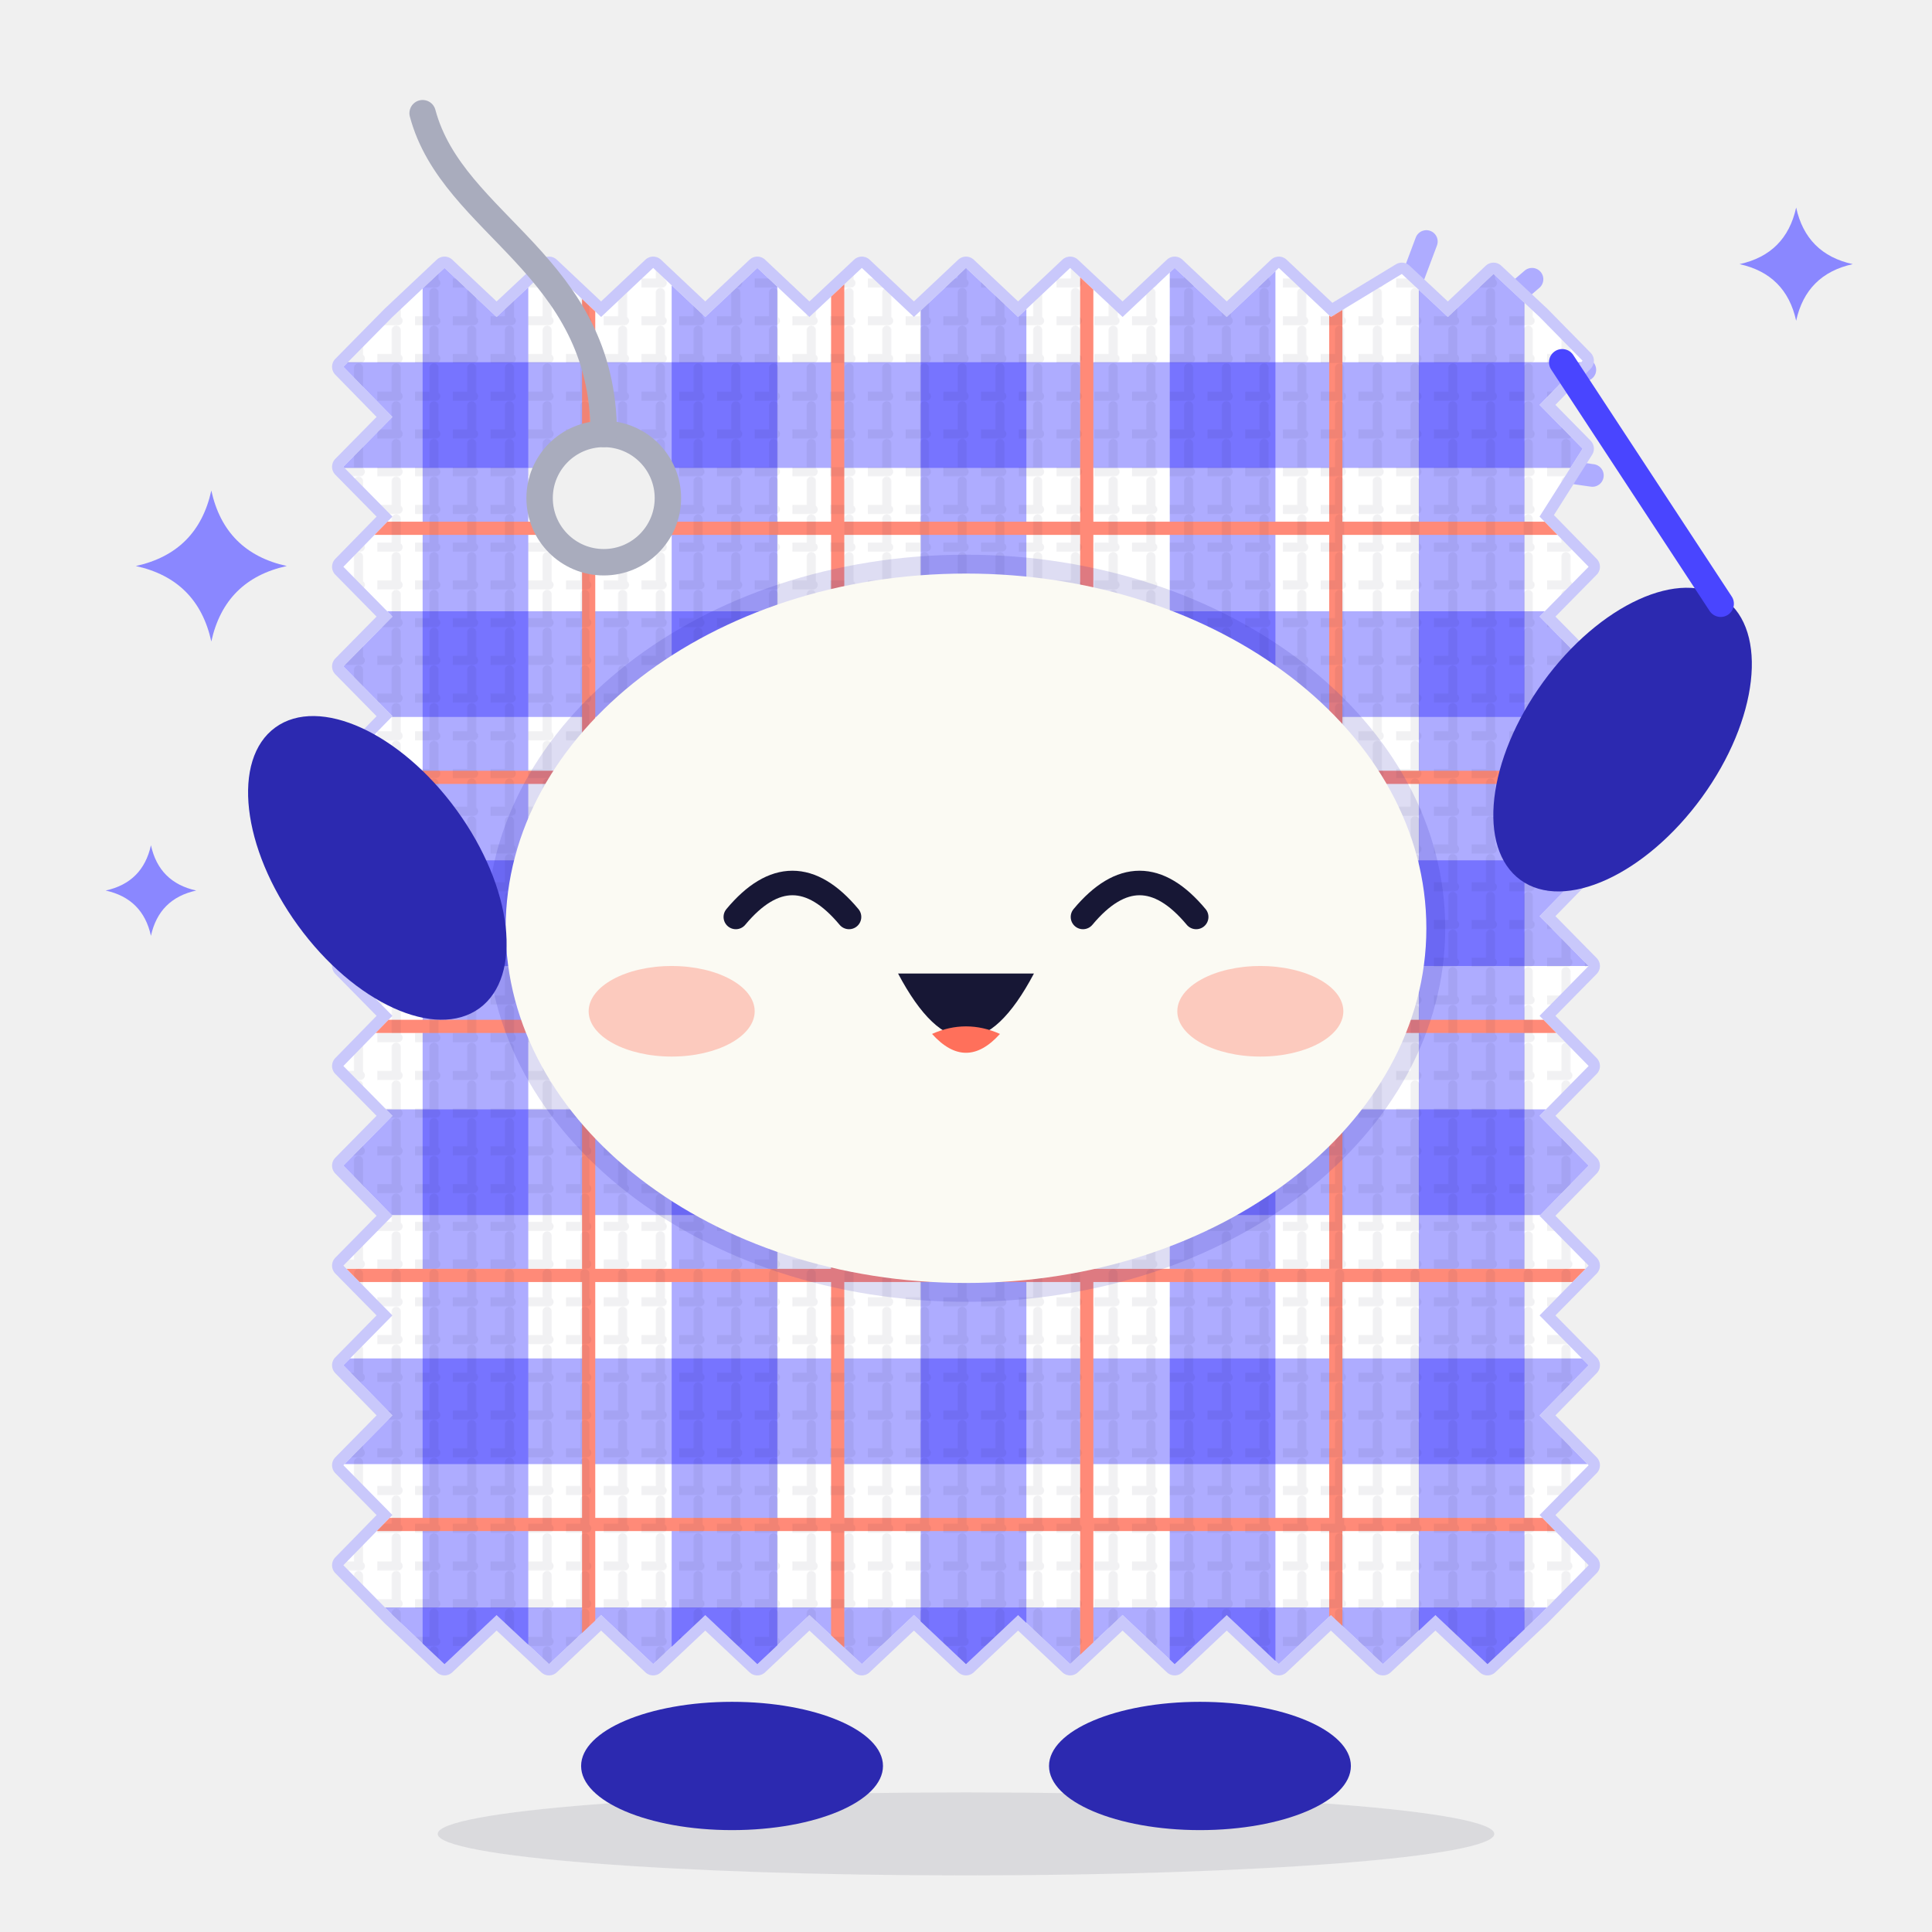
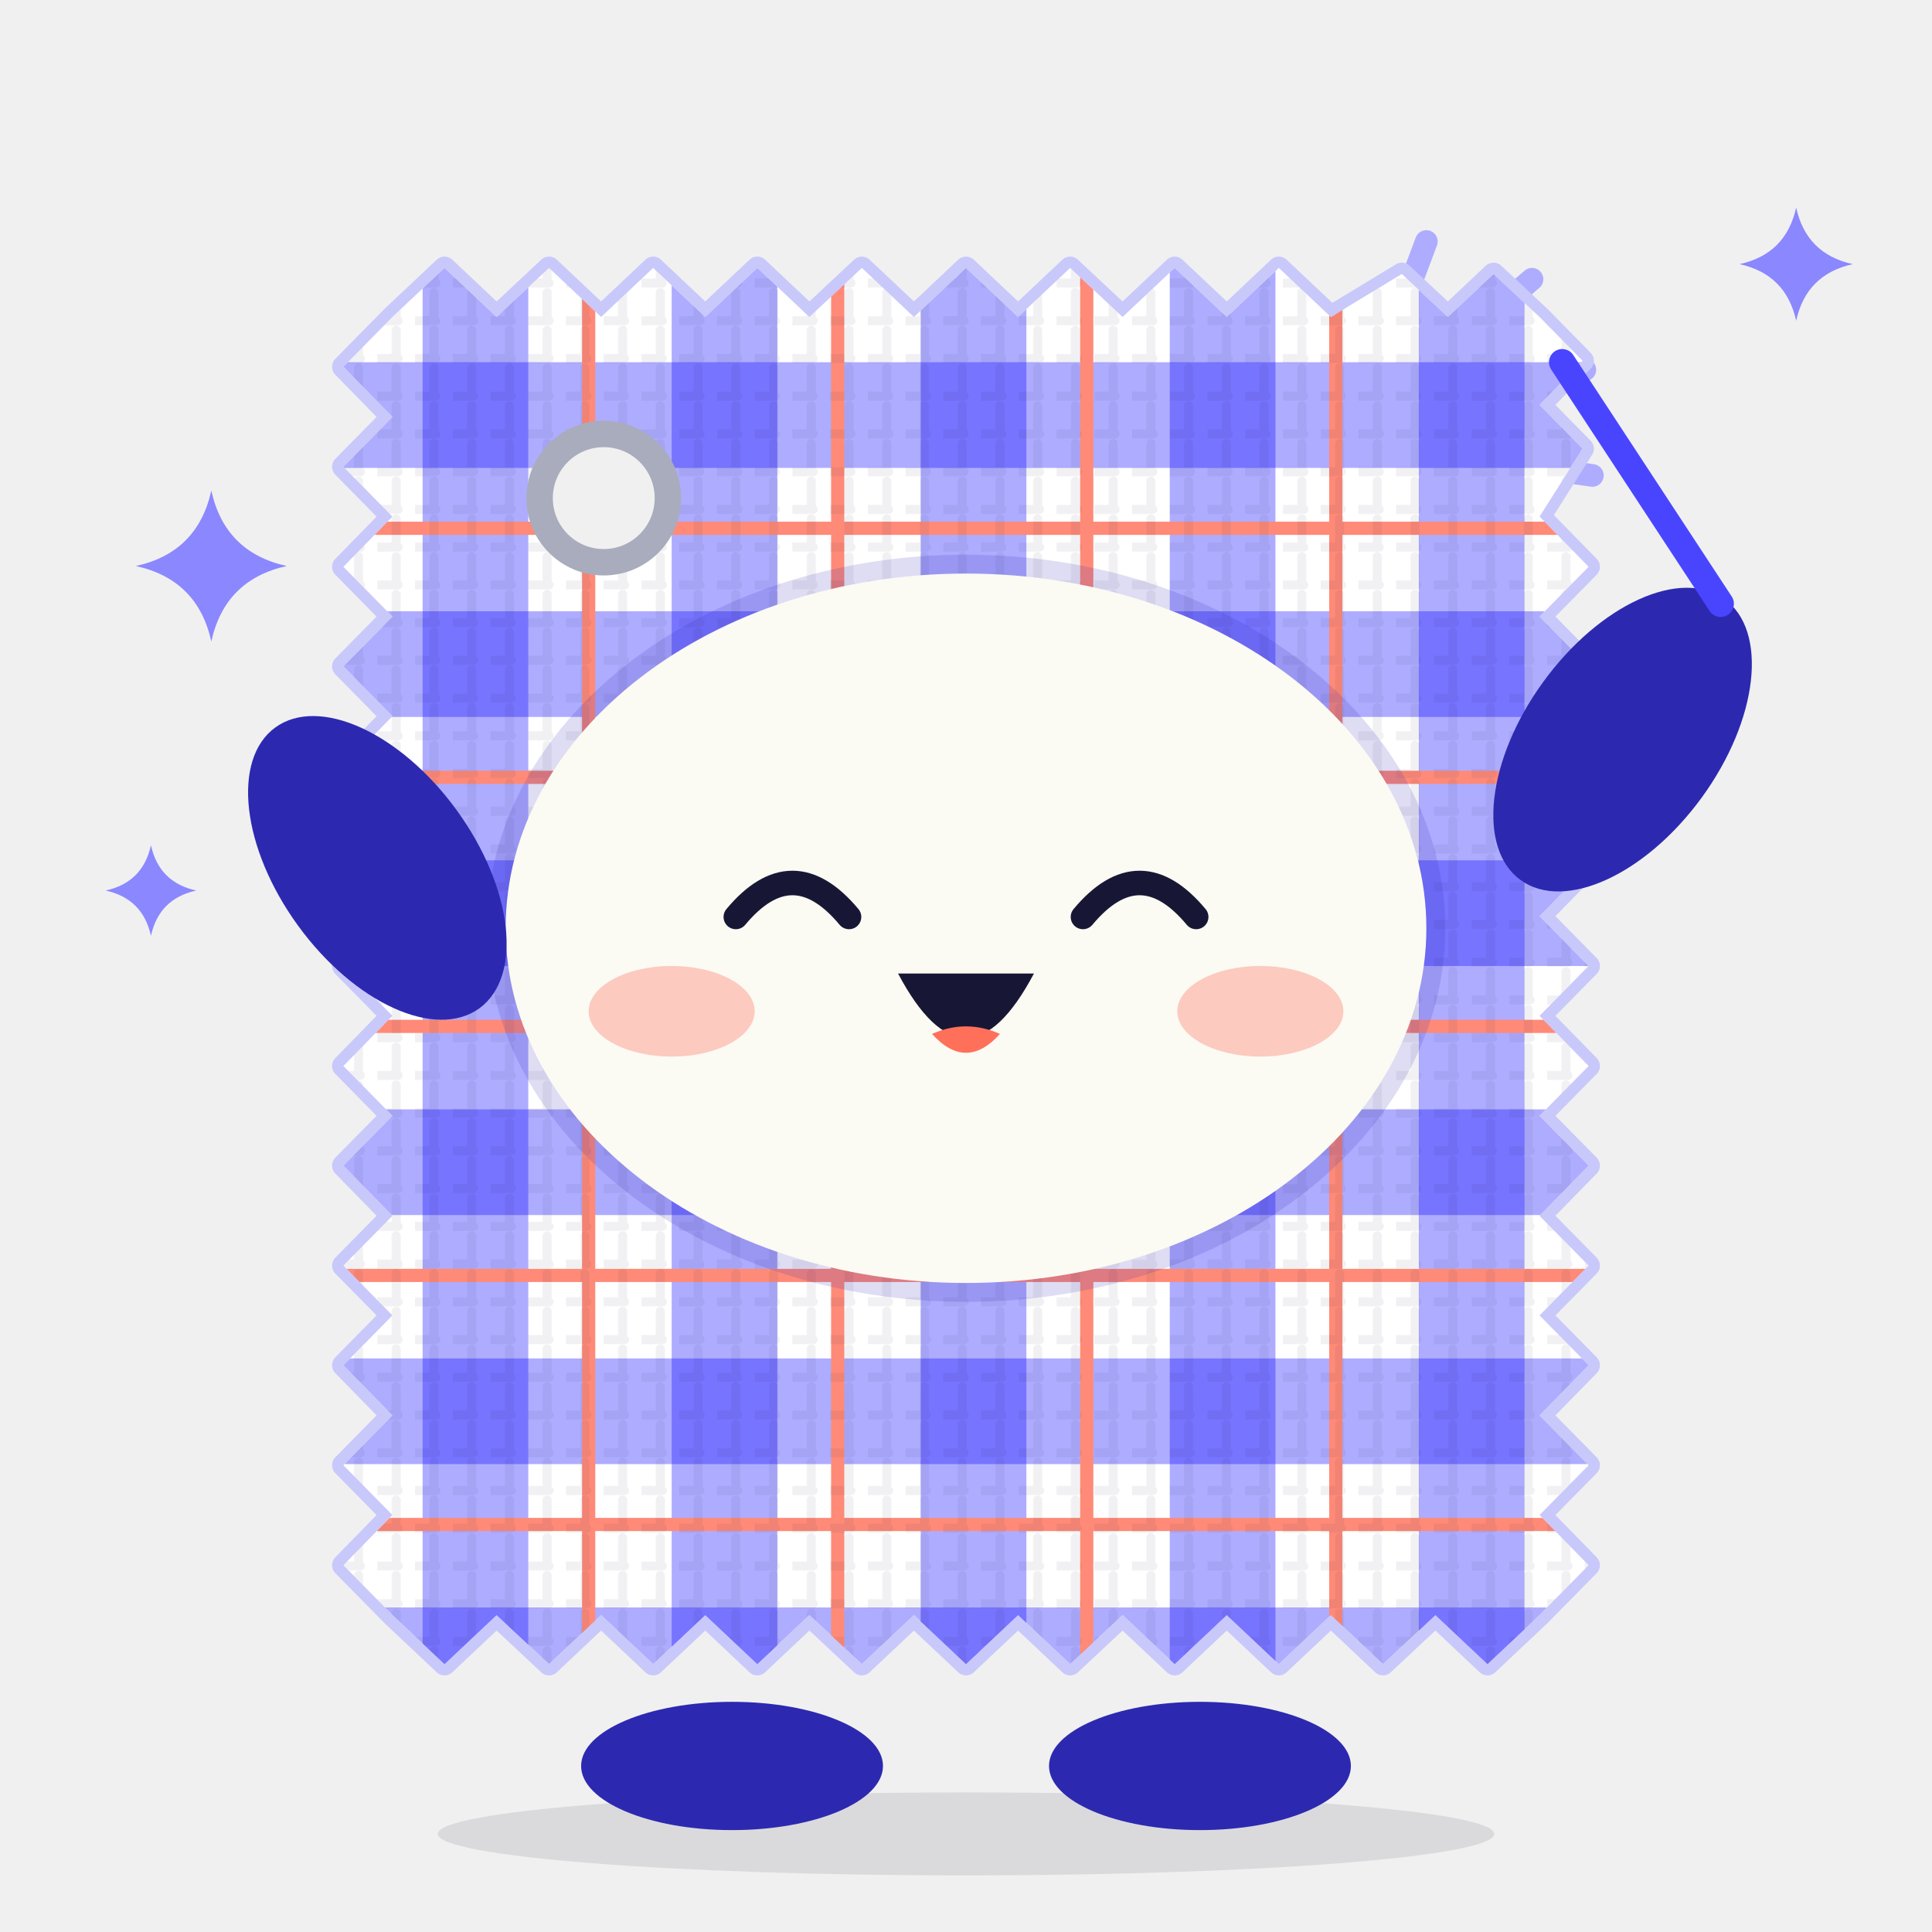
<svg xmlns="http://www.w3.org/2000/svg" viewBox="0 0 512 512" width="512" height="512">
  <style>
.rig{transform-box:view-box;transform-origin:256px 486px;animation:breath 3.6s ease-in-out infinite}
@keyframes breath{0%,100%{transform:scale(1,1)}50%{transform:scale(.99,1.022)}}
.shadow{transform-box:view-box;transform-origin:256px 486px;animation:shadowb 3.6s ease-in-out infinite}
@keyframes shadowb{50%{transform:scaleX(.97)}}
.eyes{transform-box:fill-box;transform-origin:center;animation:blink 4.2s infinite}
@keyframes blink{0%,93%,100%{transform:scaleY(1)}96%{transform:scaleY(.12)}}
.strand{transform-box:view-box;animation:flutter 2.6s ease-in-out infinite}
@keyframes flutter{0%,100%{transform:rotate(0)}30%{transform:rotate(16deg)}60%{transform:rotate(-7deg)}}
.cord{transform-box:view-box;transform-origin:160px 116px;animation:cord 3.4s ease-in-out infinite}
@keyframes cord{0%,100%{transform:rotate(-5deg)}50%{transform:rotate(6deg)}}
.head{transform-box:view-box;transform-origin:256px 340px}
.thread{transform-box:view-box;transform-origin:414px 96px}
.arm-l{transform-box:view-box;transform-origin:134px 300px}
.arm-r{transform-box:view-box;transform-origin:406px 250px}
.pop{transform-box:fill-box;transform-origin:center}
@media (prefers-reduced-motion:reduce){*{animation:none!important}}
.rig{animation:hop 1.8s ease-in-out infinite}@keyframes hop{0%,100%{transform:translateY(0) scale(1,1)}14%{transform:translateY(0) scale(1.07,.9)}32%{transform:translateY(-34px) scale(.95,1.07)}44%{transform:translateY(-38px) scale(1,1)}60%{transform:translateY(0) scale(1.08,.9)}72%{transform:translateY(0) scale(.98,1.03)}82%{transform:translateY(0) scale(1,1)}}.shadow{animation:hopshadow 1.8s ease-in-out infinite}@keyframes hopshadow{0%,14%,72%,100%{transform:scaleX(1)}44%{transform:scaleX(.72)}60%{transform:scaleX(1.06)}}.sparkle{animation:spark 1.8s cubic-bezier(.34,1.56,.64,1) infinite}@keyframes spark{0%,20%{transform:scale(0) rotate(0)}38%{transform:scale(1.15) rotate(45deg)}50%{transform:scale(1) rotate(45deg)}75%{transform:scale(1) rotate(45deg);opacity:1}90%,100%{transform:scale(0) rotate(90deg);opacity:0}}.arm-l{animation:flapl 1.8s ease-in-out infinite}.arm-r{animation:flapr 1.8s ease-in-out infinite}@keyframes flapl{0%,14%,72%,100%{transform:rotate(0)}40%{transform:rotate(14deg)}}@keyframes flapr{0%,14%,72%,100%{transform:rotate(0)}40%{transform:rotate(-14deg)}}.strand{animation:flutter .9s ease-in-out infinite}*{animation:none!important}</style>
  <defs>
    <pattern id="w" width="10" height="10" patternUnits="userSpaceOnUse">
      <path d="M0 5.0H5.5M5.0 0V4.0M5.0 7.5V10" stroke="#171735" stroke-opacity="0.06" stroke-width="2.4" stroke-linecap="round" />
    </pattern>
    <clipPath id="clip">
      <path d="M104.0 84.0 L117.8 71.0 L131.6 84.0 L145.5 71.0 L159.3 84.0 L173.1 71.0 L186.9 84.0 L200.7 71.0 L214.5 84.0 L228.4 71.0 L242.2 84.0 L256.0 71.0 L269.8 84.0 L283.6 71.0 L297.5 84.0 L311.3 71.0 L325.1 84.0 L338.9 71.0 L352.7 84.0 L371.5 72.6 L383.7 84.0 L395.8 72.6 L408.0 84.0 L419.4 95.6 L408.0 107.3 L419.4 118.9 L408.0 136.9 L421.0 150.2 L408.0 163.4 L421.0 176.6 L408.0 189.8 L421.0 203.1 L408.0 216.3 L421.0 229.5 L408.0 242.8 L421.0 256.0 L408.0 269.2 L421.0 282.5 L408.0 295.7 L421.0 308.9 L408.0 322.2 L421.0 335.4 L408.0 348.6 L421.0 361.8 L408.0 375.1 L421.0 388.3 L408.0 401.5 L421.0 414.8 L408.0 428.0 L394.2 441.0 L380.4 428.0 L366.5 441.0 L352.7 428.0 L338.9 441.0 L325.1 428.0 L311.3 441.0 L297.5 428.0 L283.6 441.0 L269.8 428.0 L256.0 441.0 L242.2 428.0 L228.4 441.0 L214.5 428.0 L200.7 441.0 L186.9 428.0 L173.1 441.0 L159.3 428.0 L145.5 441.0 L131.6 428.0 L117.8 441.0 L104.0 428.0 L91.0 414.8 L104.0 401.5 L91.0 388.3 L104.0 375.1 L91.0 361.8 L104.0 348.6 L91.0 335.4 L104.0 322.2 L91.0 308.9 L104.0 295.7 L91.0 282.5 L104.0 269.2 L91.0 256.0 L104.0 242.8 L91.0 229.5 L104.0 216.3 L91.0 203.1 L104.0 189.8 L91.0 176.6 L104.0 163.4 L91.0 150.2 L104.0 136.9 L91.0 123.7 L104.0 110.5 L91.0 97.2Z" />
    </clipPath>
    <mask id="hole">
      <rect width="512" height="512" fill="#fff" />
      <circle cx="160" cy="132" r="17" fill="#000" />
    </mask>
  </defs>
  <g id="shadow" class="shadow">
    <ellipse cx="256" cy="486" rx="140" ry="11" fill="#171735" opacity=".1" />
  </g>
  <g id="rig" class="rig">
    <g id="feet">
      <g class="foot-l">
        <ellipse cx="194" cy="468" rx="40" ry="17" fill="#2c29b0" />
      </g>
      <g class="foot-r">
        <ellipse cx="318" cy="468" rx="40" ry="17" fill="#2c29b0" />
      </g>
    </g>
    <g id="fray">
      <path class="strand" style="transform-origin:372px 80px;animation-delay:-0.00s" d="M372 80l6 -16" stroke="#aeacff" stroke-width="6" stroke-linecap="round" />
      <path class="strand" style="transform-origin:392px 86px;animation-delay:-0.35s" d="M392 86l14 -12" stroke="#aeacff" stroke-width="6" stroke-linecap="round" />
      <path class="strand" style="transform-origin:404px 104px;animation-delay:-0.70s" d="M404 104l16 -6" stroke="#aeacff" stroke-width="6" stroke-linecap="round" />
      <path class="strand" style="transform-origin:408px 124px;animation-delay:-1.05s" d="M408 124l14 2" stroke="#aeacff" stroke-width="6" stroke-linecap="round" />
    </g>
    <g id="body" mask="url(#hole)">
      <path d="M104.0 84.0 L117.8 71.0 L131.6 84.0 L145.5 71.0 L159.3 84.0 L173.1 71.0 L186.9 84.0 L200.7 71.0 L214.5 84.0 L228.4 71.0 L242.2 84.0 L256.0 71.0 L269.8 84.0 L283.6 71.0 L297.5 84.0 L311.3 71.0 L325.1 84.0 L338.9 71.0 L352.7 84.0 L371.5 72.6 L383.7 84.0 L395.8 72.6 L408.0 84.0 L419.4 95.6 L408.0 107.3 L419.4 118.9 L408.0 136.9 L421.0 150.2 L408.0 163.4 L421.0 176.6 L408.0 189.8 L421.0 203.1 L408.0 216.3 L421.0 229.5 L408.0 242.8 L421.0 256.0 L408.0 269.2 L421.0 282.5 L408.0 295.7 L421.0 308.9 L408.0 322.2 L421.0 335.4 L408.0 348.6 L421.0 361.8 L408.0 375.1 L421.0 388.3 L408.0 401.5 L421.0 414.8 L408.0 428.0 L394.2 441.0 L380.4 428.0 L366.5 441.0 L352.7 428.0 L338.9 441.0 L325.1 428.0 L311.3 441.0 L297.5 428.0 L283.6 441.0 L269.8 428.0 L256.0 441.0 L242.2 428.0 L228.4 441.0 L214.5 428.0 L200.7 441.0 L186.9 428.0 L173.1 441.0 L159.3 428.0 L145.5 441.0 L131.6 428.0 L117.8 441.0 L104.0 428.0 L91.0 414.8 L104.0 401.5 L91.0 388.3 L104.0 375.1 L91.0 361.8 L104.0 348.6 L91.0 335.4 L104.0 322.2 L91.0 308.9 L104.0 295.7 L91.0 282.5 L104.0 269.2 L91.0 256.0 L104.0 242.8 L91.0 229.5 L104.0 216.3 L91.0 203.1 L104.0 189.8 L91.0 176.6 L104.0 163.4 L91.0 150.2 L104.0 136.9 L91.0 123.7 L104.0 110.5 L91.0 97.2Z" fill="#ffffff" stroke="#c9c8fb" stroke-width="6" stroke-linejoin="round" />
      <g clip-path="url(#clip)">
        <rect width="512" height="512" fill="#ffffff" />
        <rect x="0" y="96" width="512" height="28" fill="#aeacff" />
        <rect x="0" y="162" width="512" height="28" fill="#aeacff" />
        <rect x="0" y="228" width="512" height="28" fill="#aeacff" />
        <rect x="0" y="294" width="512" height="28" fill="#aeacff" />
        <rect x="0" y="360" width="512" height="28" fill="#aeacff" />
        <rect x="0" y="426" width="512" height="28" fill="#aeacff" />
        <rect x="112" y="0" width="28" height="512" fill="#aeacff" />
        <rect x="178" y="0" width="28" height="512" fill="#aeacff" />
        <rect x="244" y="0" width="28" height="512" fill="#aeacff" />
        <rect x="310" y="0" width="28" height="512" fill="#aeacff" />
        <rect x="376" y="0" width="28" height="512" fill="#aeacff" />
        <rect x="112" y="96" width="28" height="28" fill="#7774ff" />
        <rect x="112" y="162" width="28" height="28" fill="#7774ff" />
        <rect x="112" y="228" width="28" height="28" fill="#7774ff" />
        <rect x="112" y="294" width="28" height="28" fill="#7774ff" />
        <rect x="112" y="360" width="28" height="28" fill="#7774ff" />
        <rect x="112" y="426" width="28" height="28" fill="#7774ff" />
        <rect x="178" y="96" width="28" height="28" fill="#7774ff" />
        <rect x="178" y="162" width="28" height="28" fill="#7774ff" />
        <rect x="178" y="228" width="28" height="28" fill="#7774ff" />
        <rect x="178" y="294" width="28" height="28" fill="#7774ff" />
        <rect x="178" y="360" width="28" height="28" fill="#7774ff" />
        <rect x="178" y="426" width="28" height="28" fill="#7774ff" />
        <rect x="244" y="96" width="28" height="28" fill="#7774ff" />
        <rect x="244" y="162" width="28" height="28" fill="#7774ff" />
        <rect x="244" y="228" width="28" height="28" fill="#7774ff" />
        <rect x="244" y="294" width="28" height="28" fill="#7774ff" />
        <rect x="244" y="360" width="28" height="28" fill="#7774ff" />
        <rect x="244" y="426" width="28" height="28" fill="#7774ff" />
        <rect x="310" y="96" width="28" height="28" fill="#7774ff" />
        <rect x="310" y="162" width="28" height="28" fill="#7774ff" />
        <rect x="310" y="228" width="28" height="28" fill="#7774ff" />
        <rect x="310" y="294" width="28" height="28" fill="#7774ff" />
        <rect x="310" y="360" width="28" height="28" fill="#7774ff" />
        <rect x="310" y="426" width="28" height="28" fill="#7774ff" />
        <rect x="376" y="96" width="28" height="28" fill="#7774ff" />
        <rect x="376" y="162" width="28" height="28" fill="#7774ff" />
        <rect x="376" y="228" width="28" height="28" fill="#7774ff" />
        <rect x="376" y="294" width="28" height="28" fill="#7774ff" />
        <rect x="376" y="360" width="28" height="28" fill="#7774ff" />
        <rect x="376" y="426" width="28" height="28" fill="#7774ff" />
        <path d="M0 140H512" stroke="#ff8a78" stroke-width="3.5" />
        <path d="M0 206H512" stroke="#ff8a78" stroke-width="3.5" />
        <path d="M0 272H512" stroke="#ff8a78" stroke-width="3.5" />
        <path d="M0 338H512" stroke="#ff8a78" stroke-width="3.5" />
        <path d="M0 404H512" stroke="#ff8a78" stroke-width="3.5" />
        <path d="M156 0V512" stroke="#ff8a78" stroke-width="3.5" />
        <path d="M222 0V512" stroke="#ff8a78" stroke-width="3.5" />
        <path d="M288 0V512" stroke="#ff8a78" stroke-width="3.5" />
        <path d="M354 0V512" stroke="#ff8a78" stroke-width="3.5" />
        <rect width="512" height="512" fill="url(#w)" />
      </g>
    </g>
    <g id="ring">
      <circle cx="160" cy="132" r="17" fill="none" stroke="#a9acbd" stroke-width="7" />
-       <path class="cord" d="M160 115C160 70 120 60 112 30" fill="none" stroke="#a9acbd" stroke-width="7" stroke-linecap="round" />
    </g>
    <g id="head" class="head">
      <g id="face">
        <ellipse cx="256" cy="246" rx="127" ry="99" fill="#2c29b0" opacity=".16" />
        <ellipse cx="256" cy="246" rx="122" ry="94" fill="#fbfaf3" />
        <g id="blush">
          <ellipse cx="178" cy="268" rx="22" ry="12" fill="#ff705b" opacity=".35" />
          <ellipse cx="334" cy="268" rx="22" ry="12" fill="#ff705b" opacity=".35" />
        </g>
        <g id="eyes" class="eyes">
          <path d="M195 243Q210 225 225 243" fill="none" stroke="#171735" stroke-width="6.5" stroke-linecap="round" />
          <path d="M287 243Q302 225 317 243" fill="none" stroke="#171735" stroke-width="6.5" stroke-linecap="round" />
        </g>
        <g id="mouth" class="mouth">
          <path d="M238 258Q256 292 274 258Z" fill="#171735" />
          <path d="M247 274Q256 284 265 274Q256 270 247 274Z" fill="#ff705b" />
        </g>
      </g>
    </g>
    <g transform="translate(56 150)">
      <path class="pop sparkle" style="animation-delay:0.55s" d="M0 -20Q3.6 -3.6 20 0Q3.6 3.6 0 20Q-3.6 3.6 -20 0Q-3.6 -3.6 0 -20Z" fill="#8a87ff" />
    </g>
    <g transform="translate(476 70)">
      <path class="pop sparkle" style="animation-delay:0.67s" d="M0 -15Q2.7 -2.7 15 0Q2.7 2.7 0 15Q-2.7 2.7 -15 0Q-2.7 -2.7 0 -15Z" fill="#8a87ff" />
    </g>
    <g transform="translate(40 236)">
      <path class="pop sparkle" style="animation-delay:0.79s" d="M0 -12Q2.16 -2.16 12 0Q2.16 2.16 0 12Q-2.16 2.16 -12 0Q-2.16 -2.16 0 -12Z" fill="#8a87ff" />
    </g>
    <g id="arm_left" class="arm-l">
      <ellipse cx="100" cy="230" rx="46" ry="26" fill="#2c29b0" transform="rotate(54 100 230)" />
    </g>
    <g id="arm_right" class="arm-r">
      <ellipse cx="430" cy="196" rx="46" ry="26" fill="#2c29b0" transform="rotate(-54 430 196)" />
    </g>
    <g id="thread" class="thread">
      <path d="M414 96L456 160" fill="none" stroke="#4945ff" stroke-width="7" stroke-linecap="round" stroke-linejoin="round" />
    </g>
  </g>
</svg>
